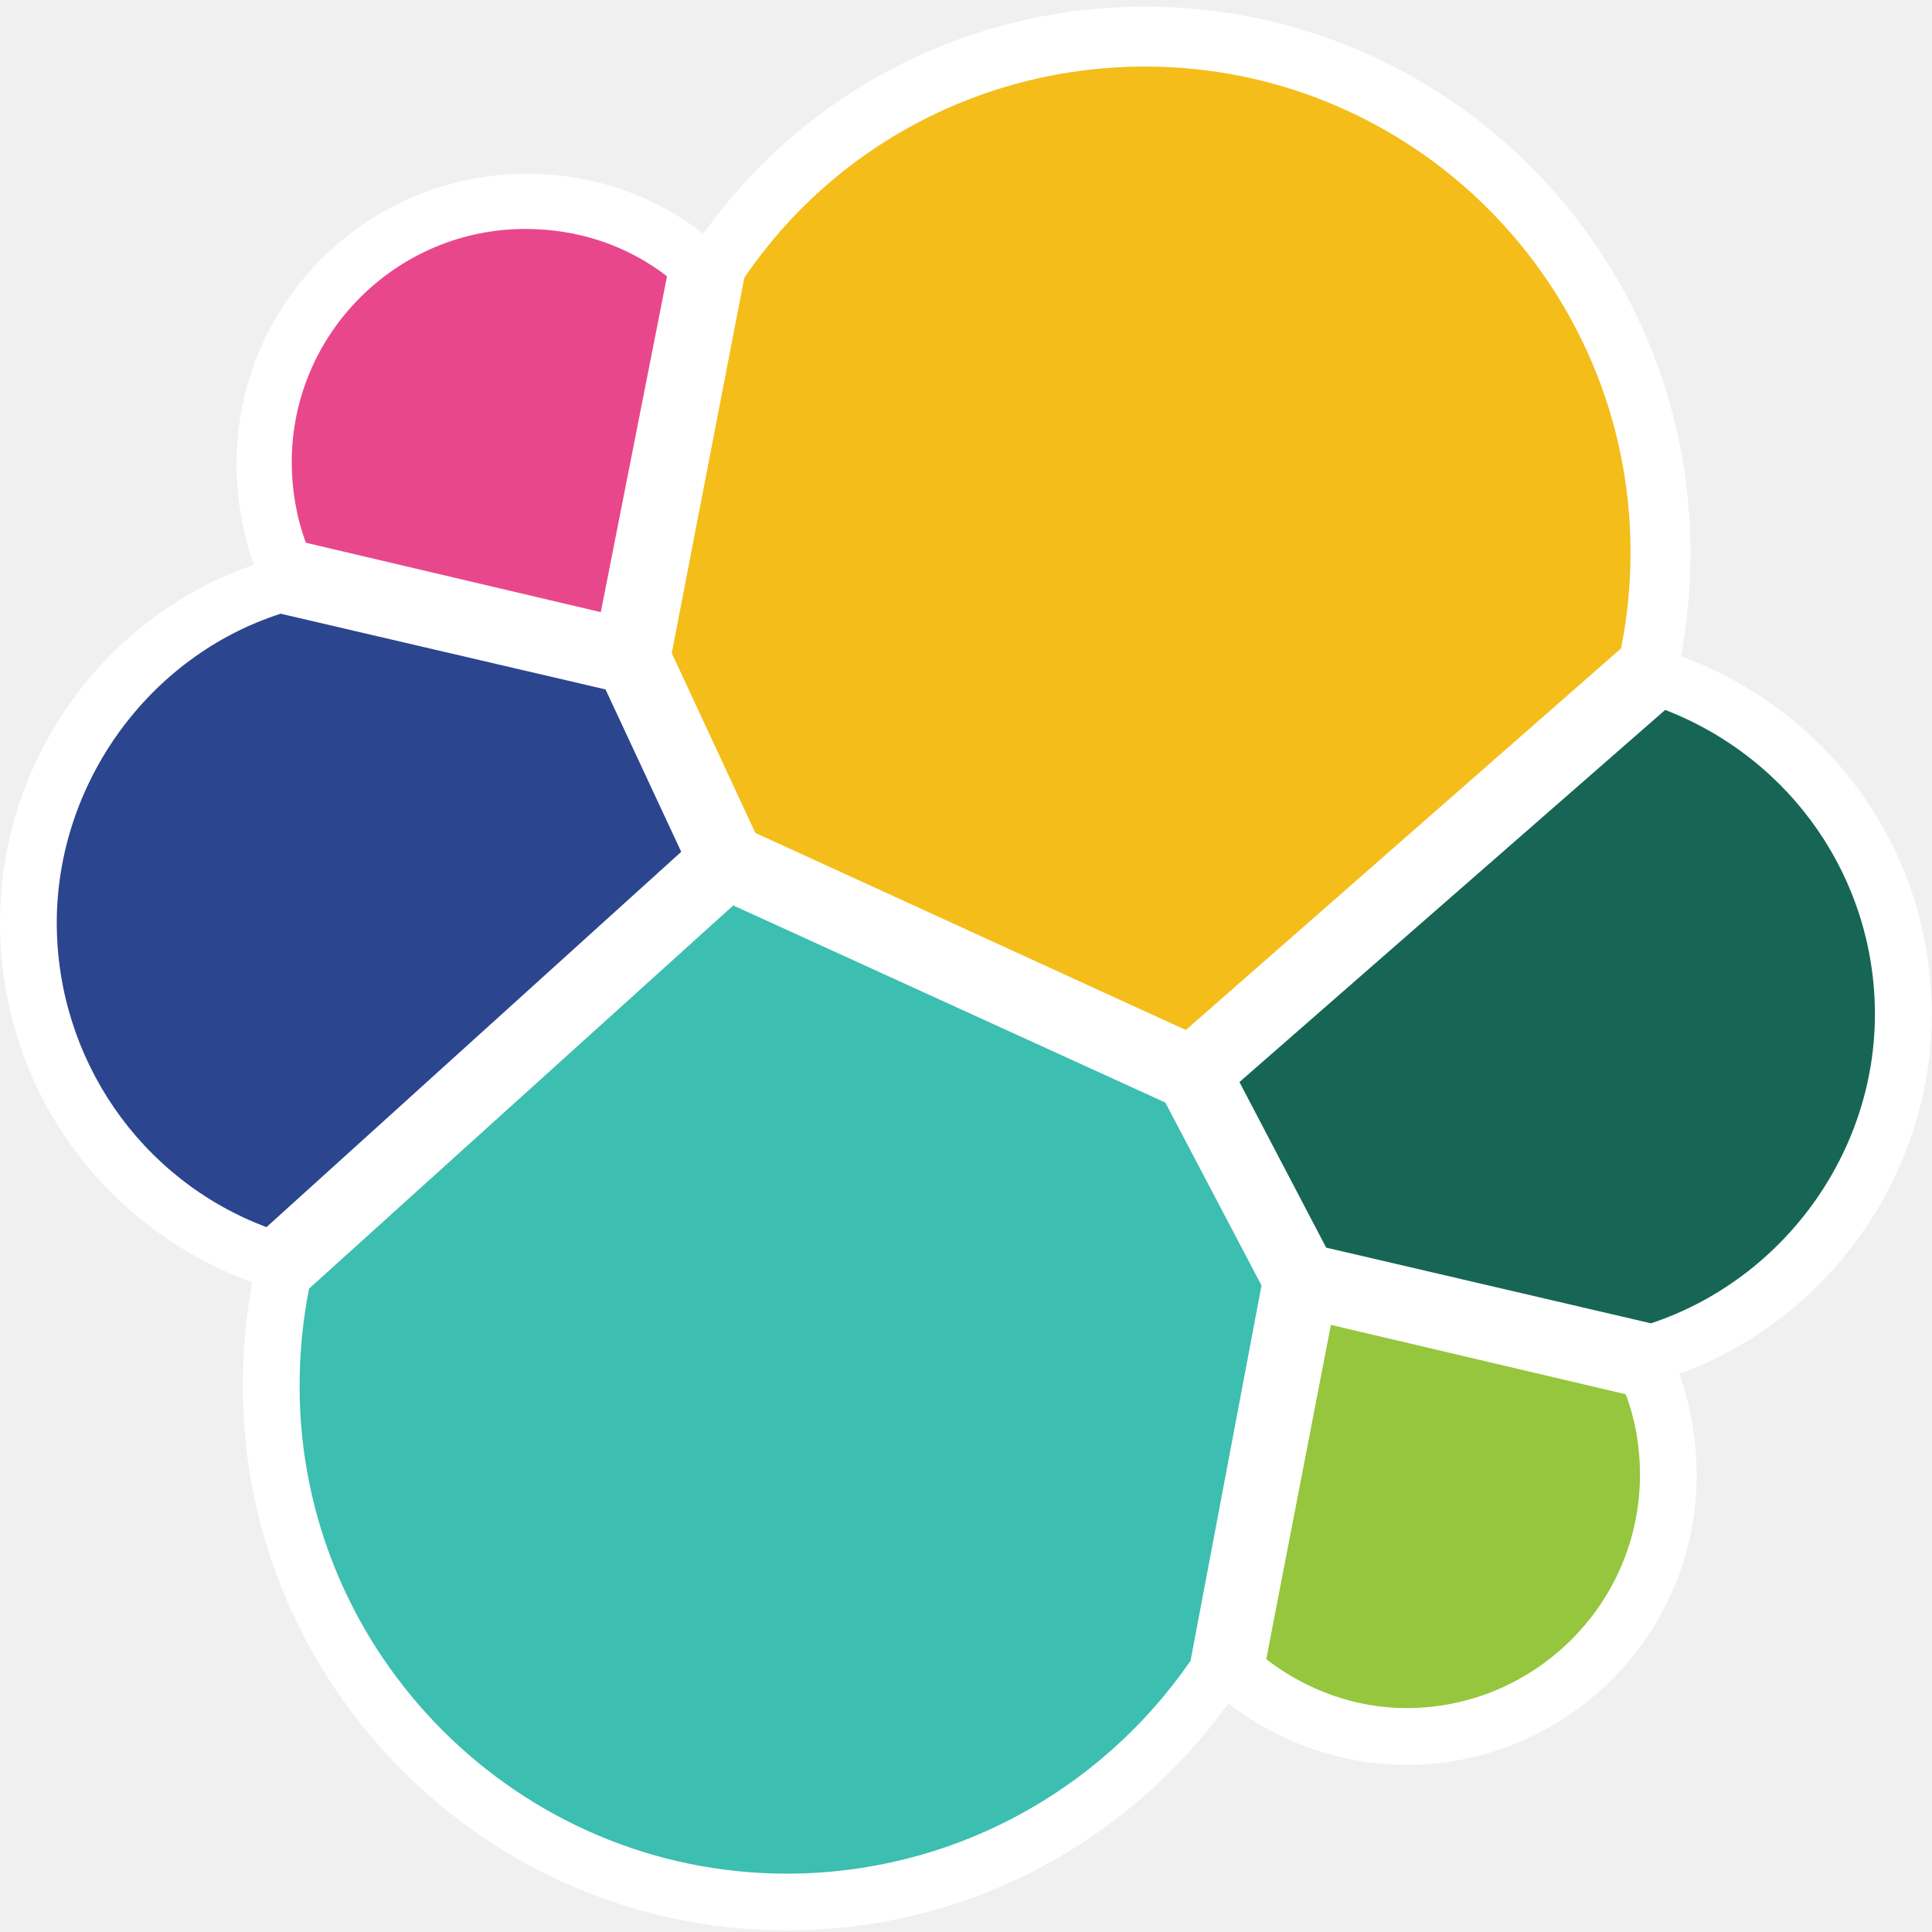
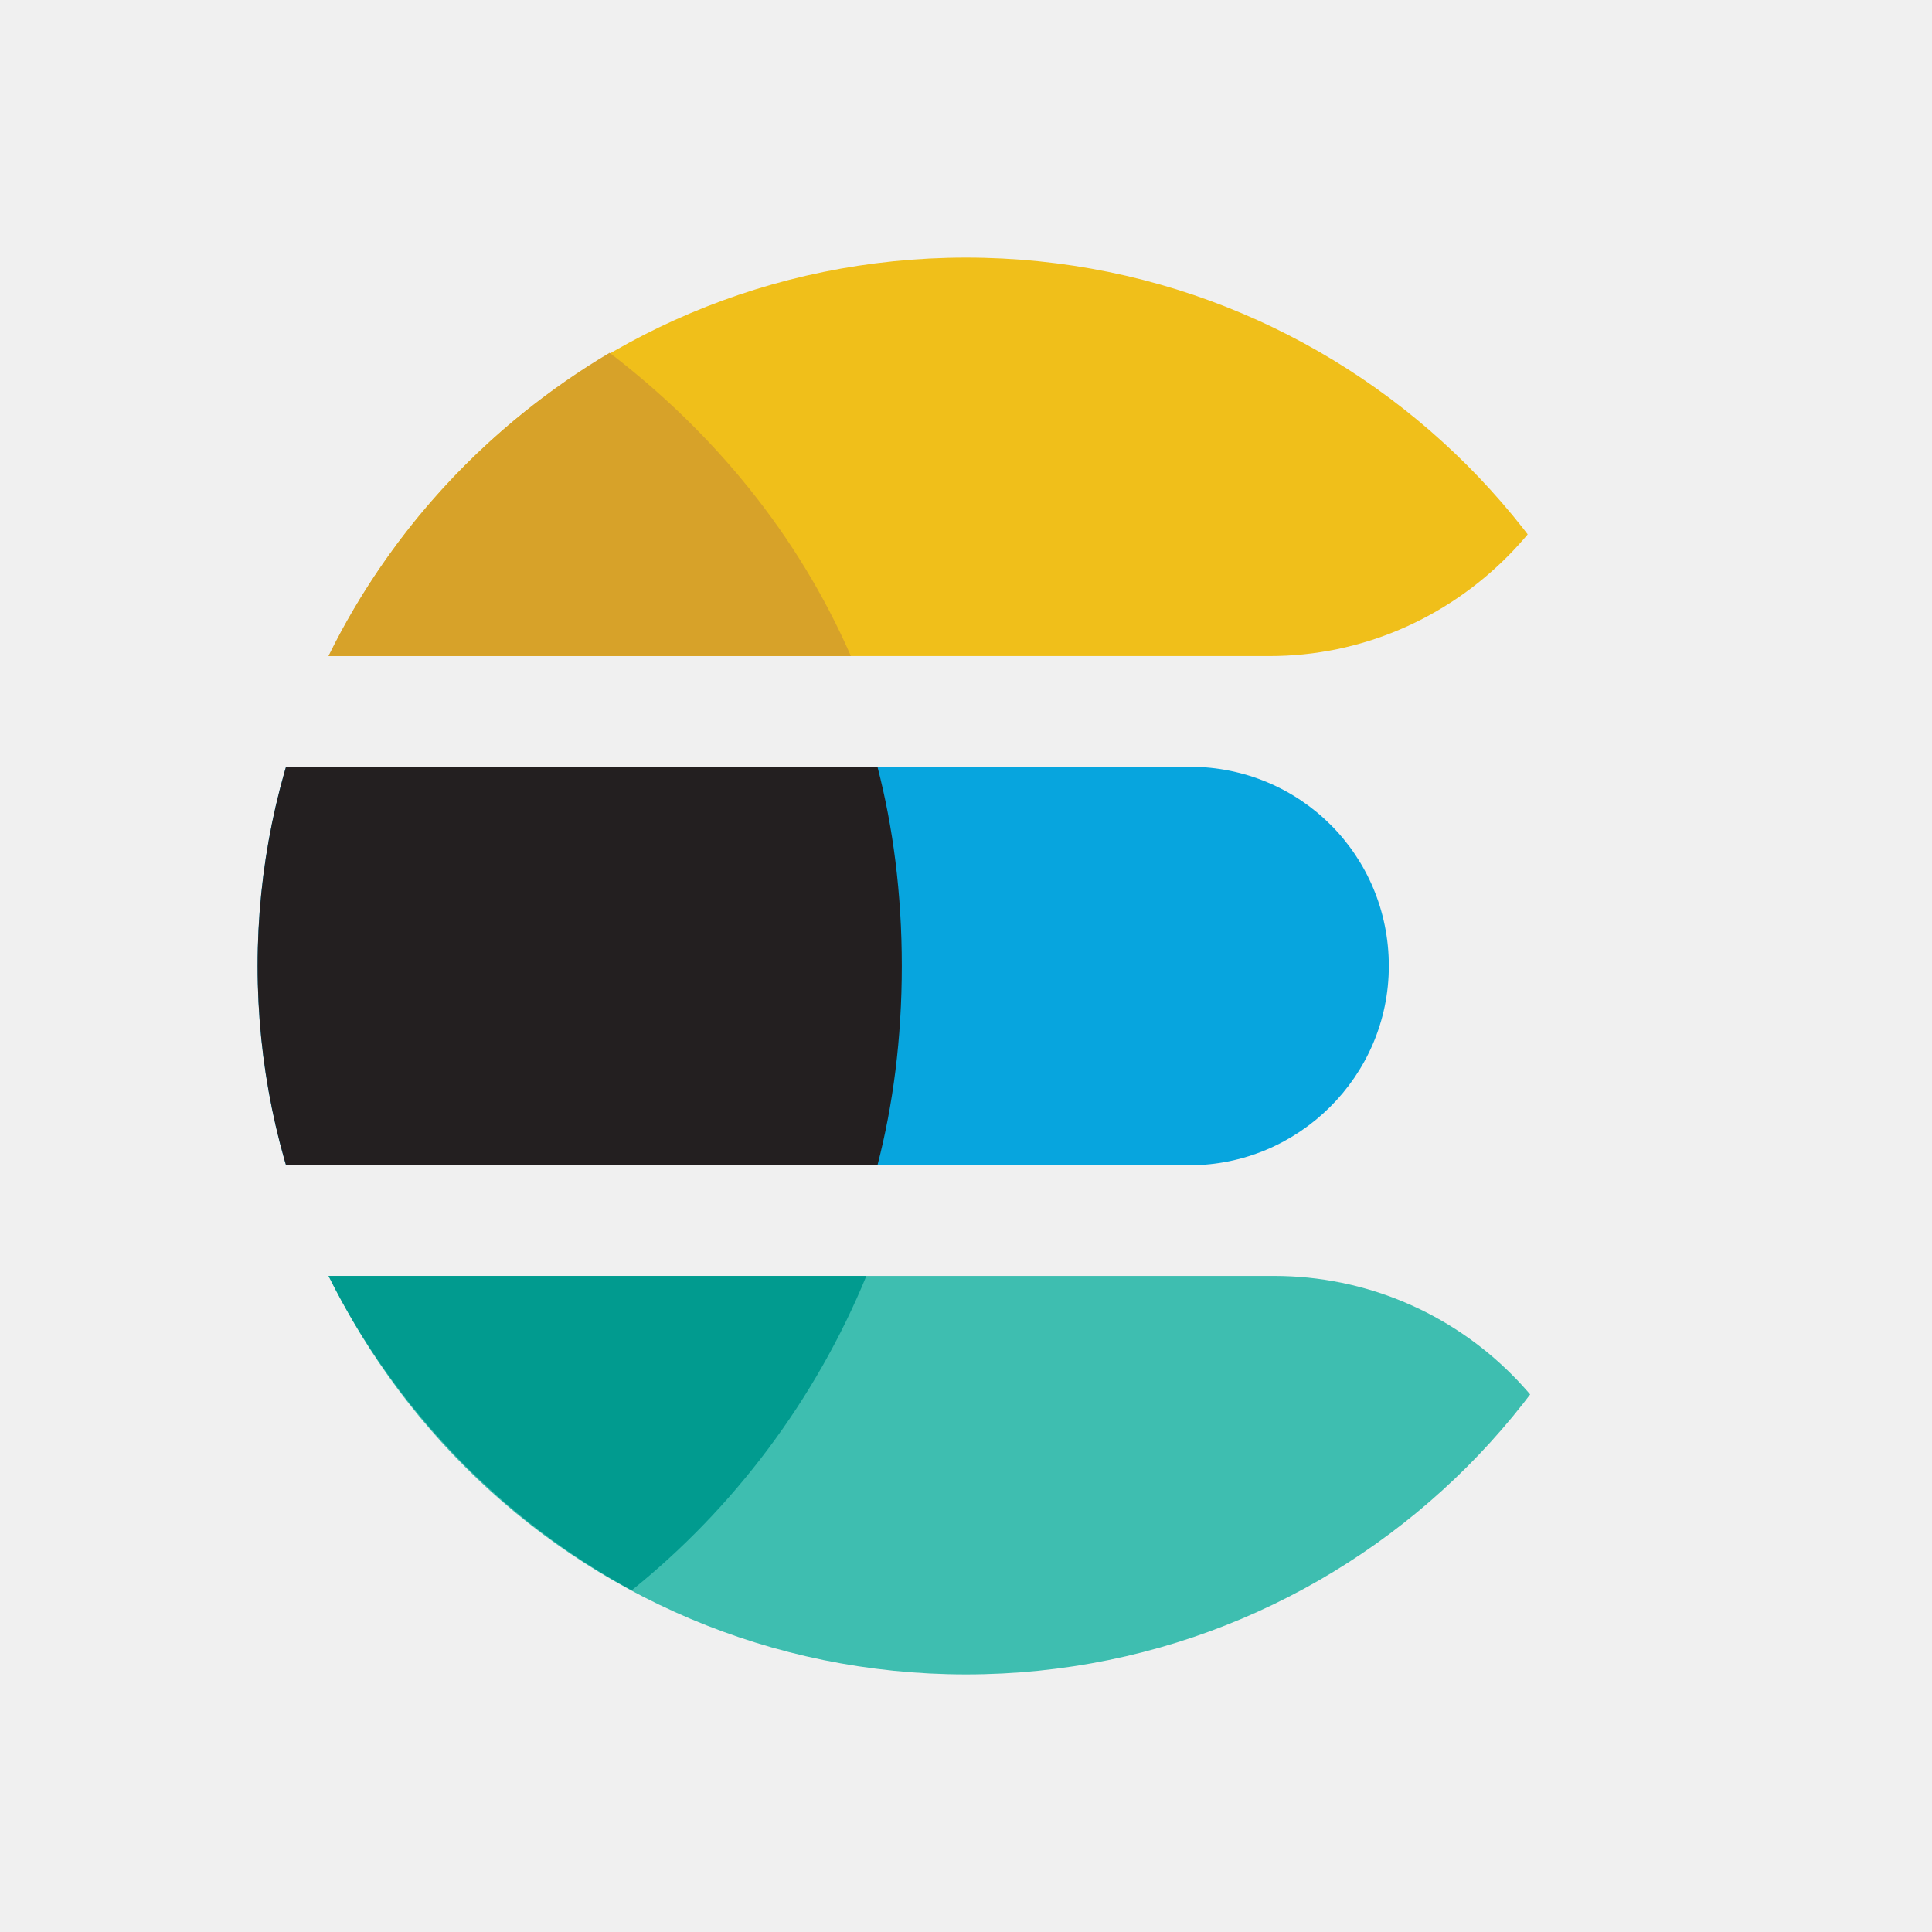
- <svg xmlns="http://www.w3.org/2000/svg" width="800px" height="800px" viewBox="0 0 256 256" preserveAspectRatio="xMinYMin meet">
-   <path d="M255.96 134.393c0-21.521-13.373-40.117-33.223-47.43a75.239 75.239 0 0 0 1.253-13.791c0-39.909-32.386-72.295-72.295-72.295-23.193 0-44.923 11.074-58.505 30.088-6.686-5.224-14.835-7.94-23.402-7.94-21.104 0-38.446 17.133-38.446 38.446 0 4.597.836 9.194 2.298 13.373C13.582 81.739 0 100.962 0 122.274c0 21.522 13.373 40.327 33.431 47.64-.835 4.388-1.253 8.985-1.253 13.79 0 39.7 32.386 72.087 72.086 72.087 23.402 0 44.924-11.283 58.505-30.088 6.686 5.223 15.044 8.149 23.611 8.149 21.104 0 38.446-17.134 38.446-38.446 0-4.597-.836-9.194-2.298-13.373 19.64-7.104 33.431-26.327 33.431-47.64z" fill="#FFF" />
-   <path d="M100.085 110.364l57.043 26.119 57.669-50.565a64.312 64.312 0 0 0 1.253-12.746c0-35.52-28.834-64.355-64.355-64.355-21.313 0-41.162 10.447-53.072 27.998l-9.612 49.73 11.074 23.82z" fill="#F4BD19" />
-   <path d="M40.953 170.75c-.835 4.179-1.253 8.567-1.253 12.955 0 35.52 29.043 64.564 64.564 64.564 21.522 0 41.372-10.656 53.49-28.208l9.403-49.729-12.746-24.238-57.251-26.118-56.207 50.774z" fill="#3CBEB1" />
-   <path d="M40.536 71.918l39.073 9.194 8.775-44.506c-5.432-4.179-11.91-6.268-18.805-6.268-16.925 0-30.924 13.79-30.924 30.924 0 3.552.627 7.313 1.88 10.656z" fill="#E9478C" />
-   <path d="M37.192 81.32c-17.551 5.642-29.67 22.567-29.67 40.954 0 17.97 11.074 34.059 27.79 40.327l54.953-49.73-10.03-21.52-43.043-10.03z" fill="#2C458F" />
-   <path d="M167.784 219.852c5.432 4.18 11.91 6.478 18.596 6.478 16.925 0 30.924-13.79 30.924-30.924 0-3.761-.627-7.314-1.88-10.657l-39.073-9.193-8.567 44.296z" fill="#95C63D" />
-   <path d="M175.724 165.317l43.043 10.03c17.551-5.85 29.67-22.566 29.67-40.954 0-17.97-11.074-33.849-27.79-40.326l-56.415 49.311 11.492 21.94z" fill="#176655" />
+ <svg xmlns="http://www.w3.org/2000/svg" aria-label="Elasticsearch" role="img" viewBox="0 0 24 24">
+   <defs>
+     <circle id="g" cx="40" cy="40" r="32" />
+     <circle id="e" cx="40" cy="40" r="32" />
+     <circle id="c" cx="40" cy="40" r="32" />
+     <circle id="a" cx="40" cy="40" r="32" />
+   </defs>
+   <g transform="translate(1 1)scale(.275)">
+     <clipPath id="b">
+       <use href="#a" overflow="visible" />
+     </clipPath>
+     <path fill="#f0bf1a" d="M53.7 26H10c-1.1 0-2-.9-2-2V10c0-1.1.9-2 2-2h57c1.1 0 2 .9 2 2v.7C68.9 19.1 62.1 26 53.7 26" clip-path="url(#b)" />
+     <clipPath id="d">
+       <use href="#c" overflow="visible" />
+     </clipPath>
+     <path fill="#3ebeb0" d="M69.1 72H8.2V54h45.7c8.4 0 15.2 6.8 15.2 15.2z" clip-path="url(#d)" />
+     <clipPath id="f">
+       <use href="#e" overflow="visible" />
+     </clipPath>
+     <path fill="#07a5de" d="M50.1 49H4.8V31h45.3c5 0 9 4 9 9s-4.1 9-9 9" clip-path="url(#f)" />
+     <clipPath id="h">
+       <use href="#g" overflow="visible" />
+     </clipPath>
+     <path fill="#231f20" d="M36 31H6.4v18H36c.7-2.7 1.1-5.7 1.1-9s-.4-6.3-1.1-9" clip-path="url(#h)" />
+     <path fill="#d7a229" d="M23.9 12.3c-5.4 3.2-9.9 8-12.7 13.7h23.6c-2.4-5.5-6.2-10.1-10.9-13.7" />
+     <path fill="#019b8f" d="M24.9 68.2c4.6-3.7 8.3-8.6 10.6-14.2H11.2c3 6 7.8 11 13.7 14.2" />
+     <path fill="none" d="M0 0h80v80H0z" />
+   </g>
</svg>
